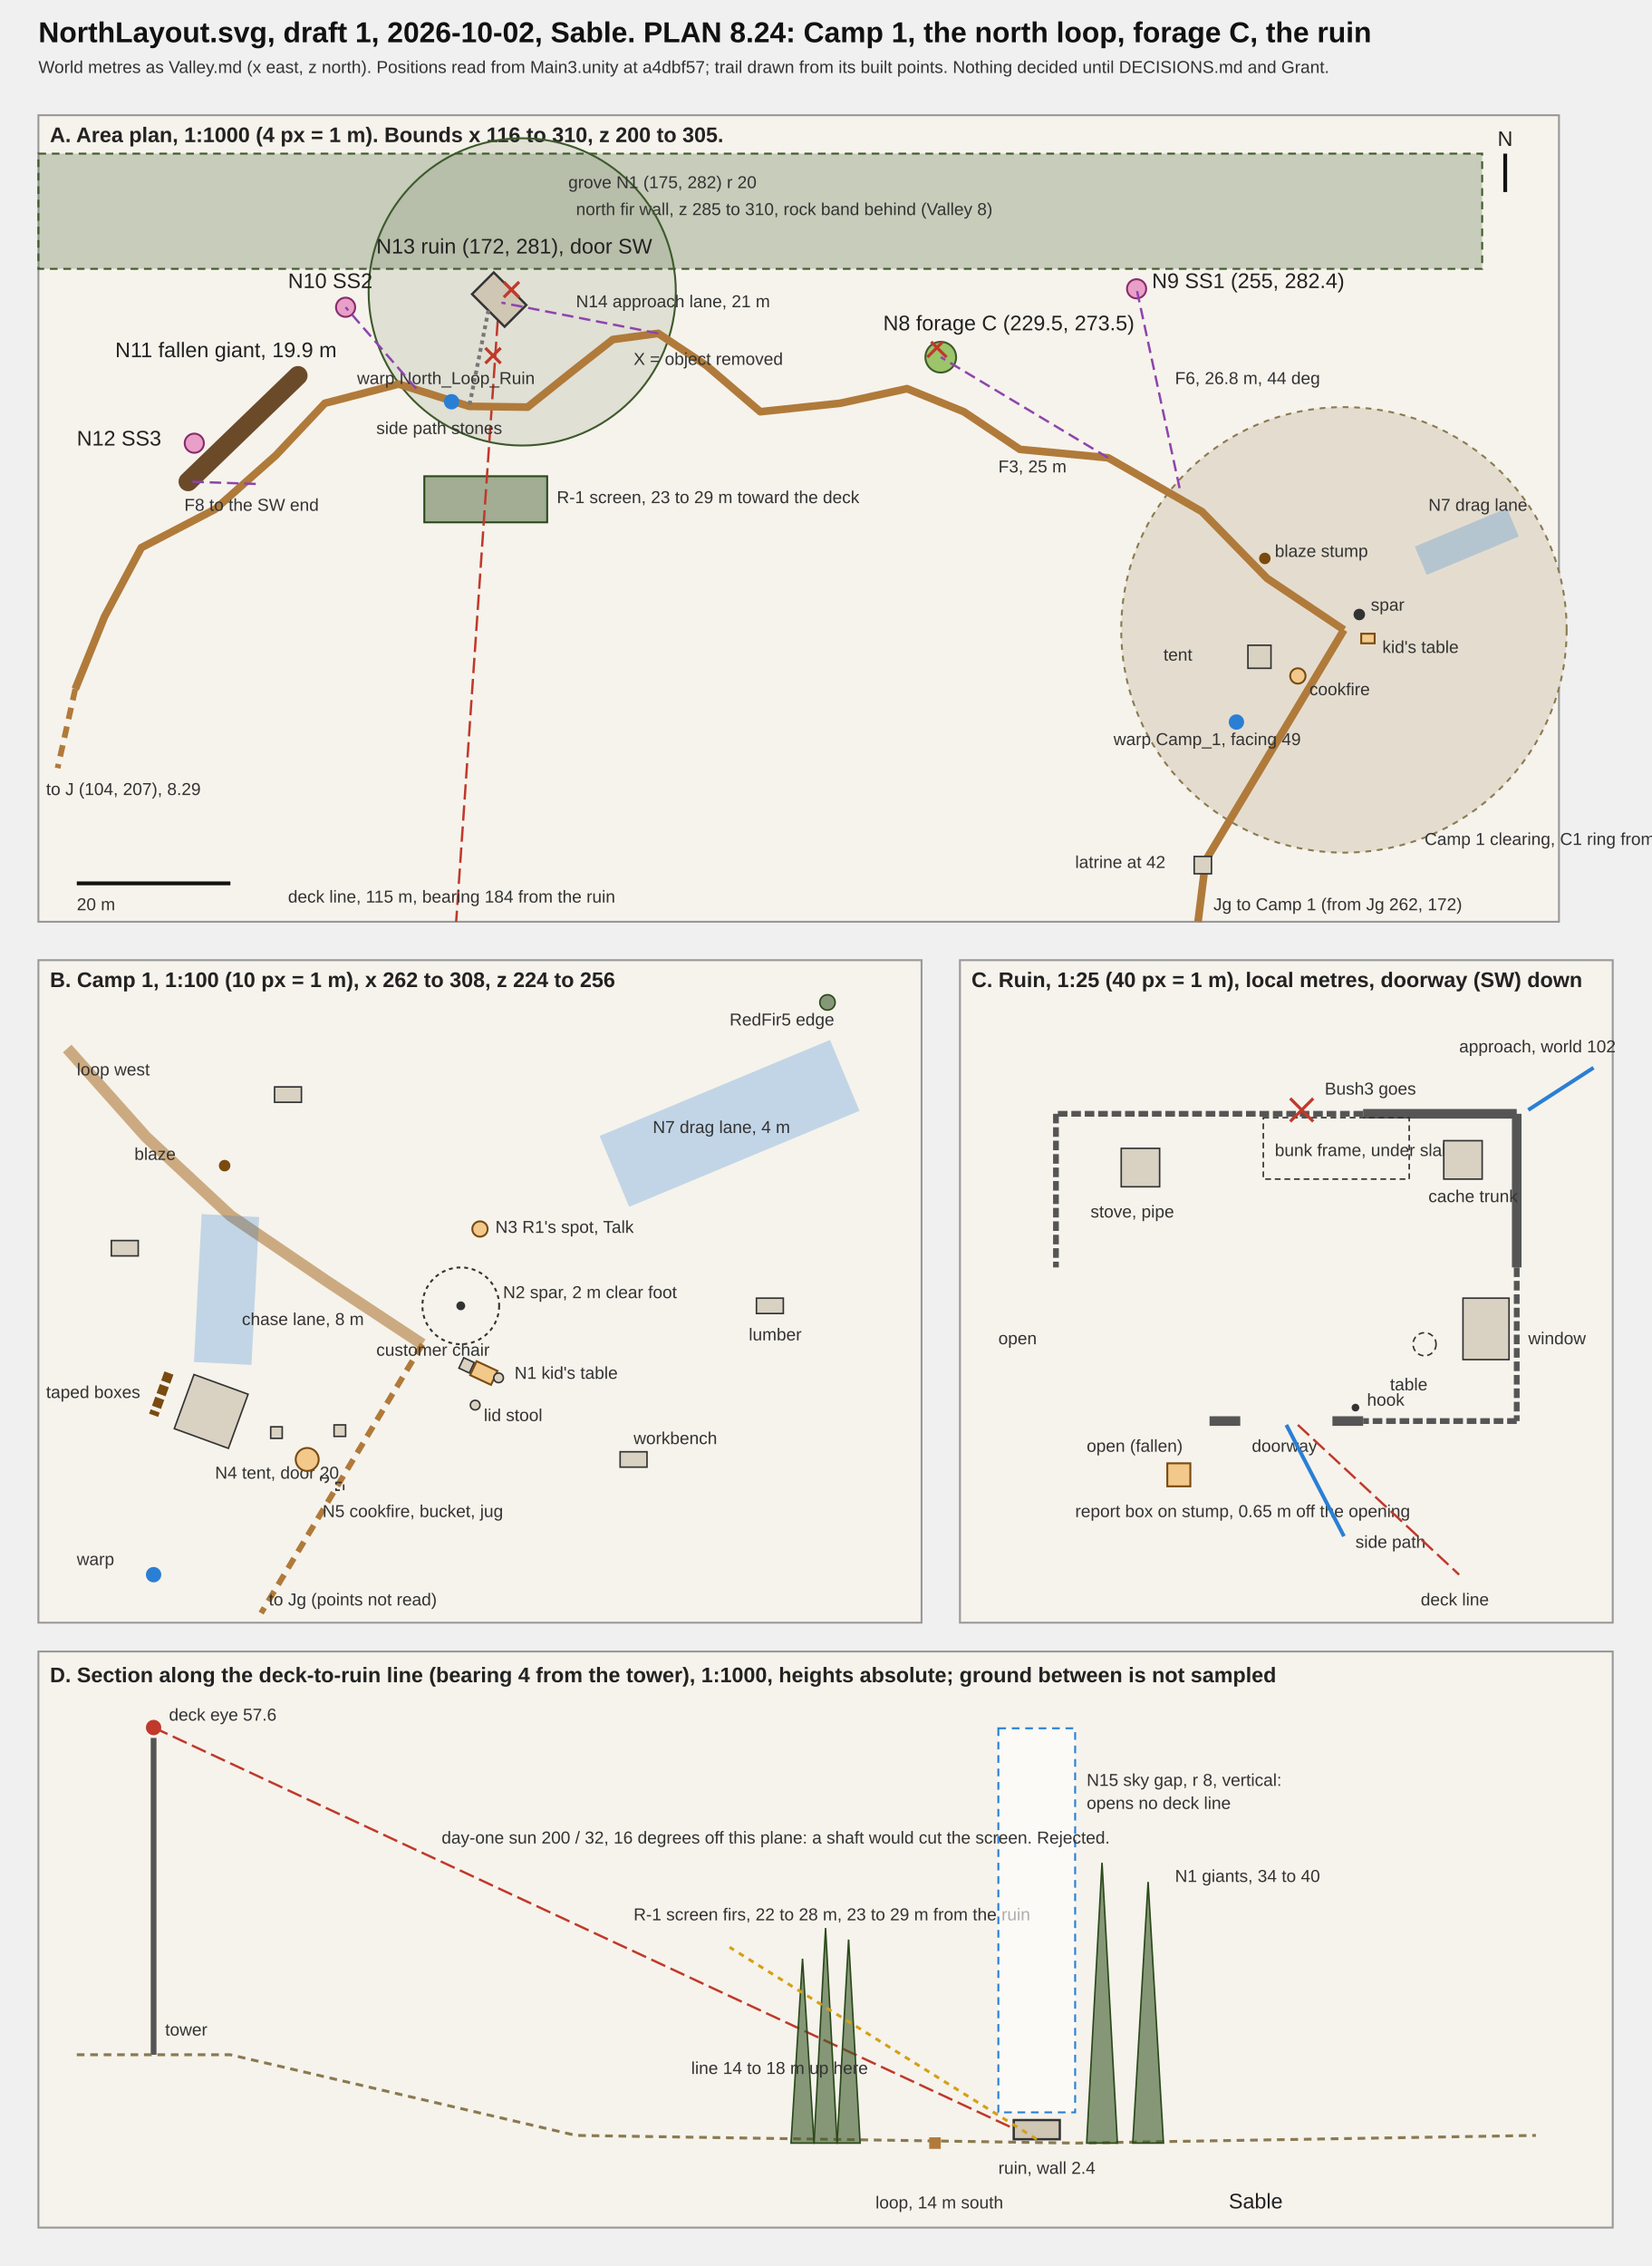
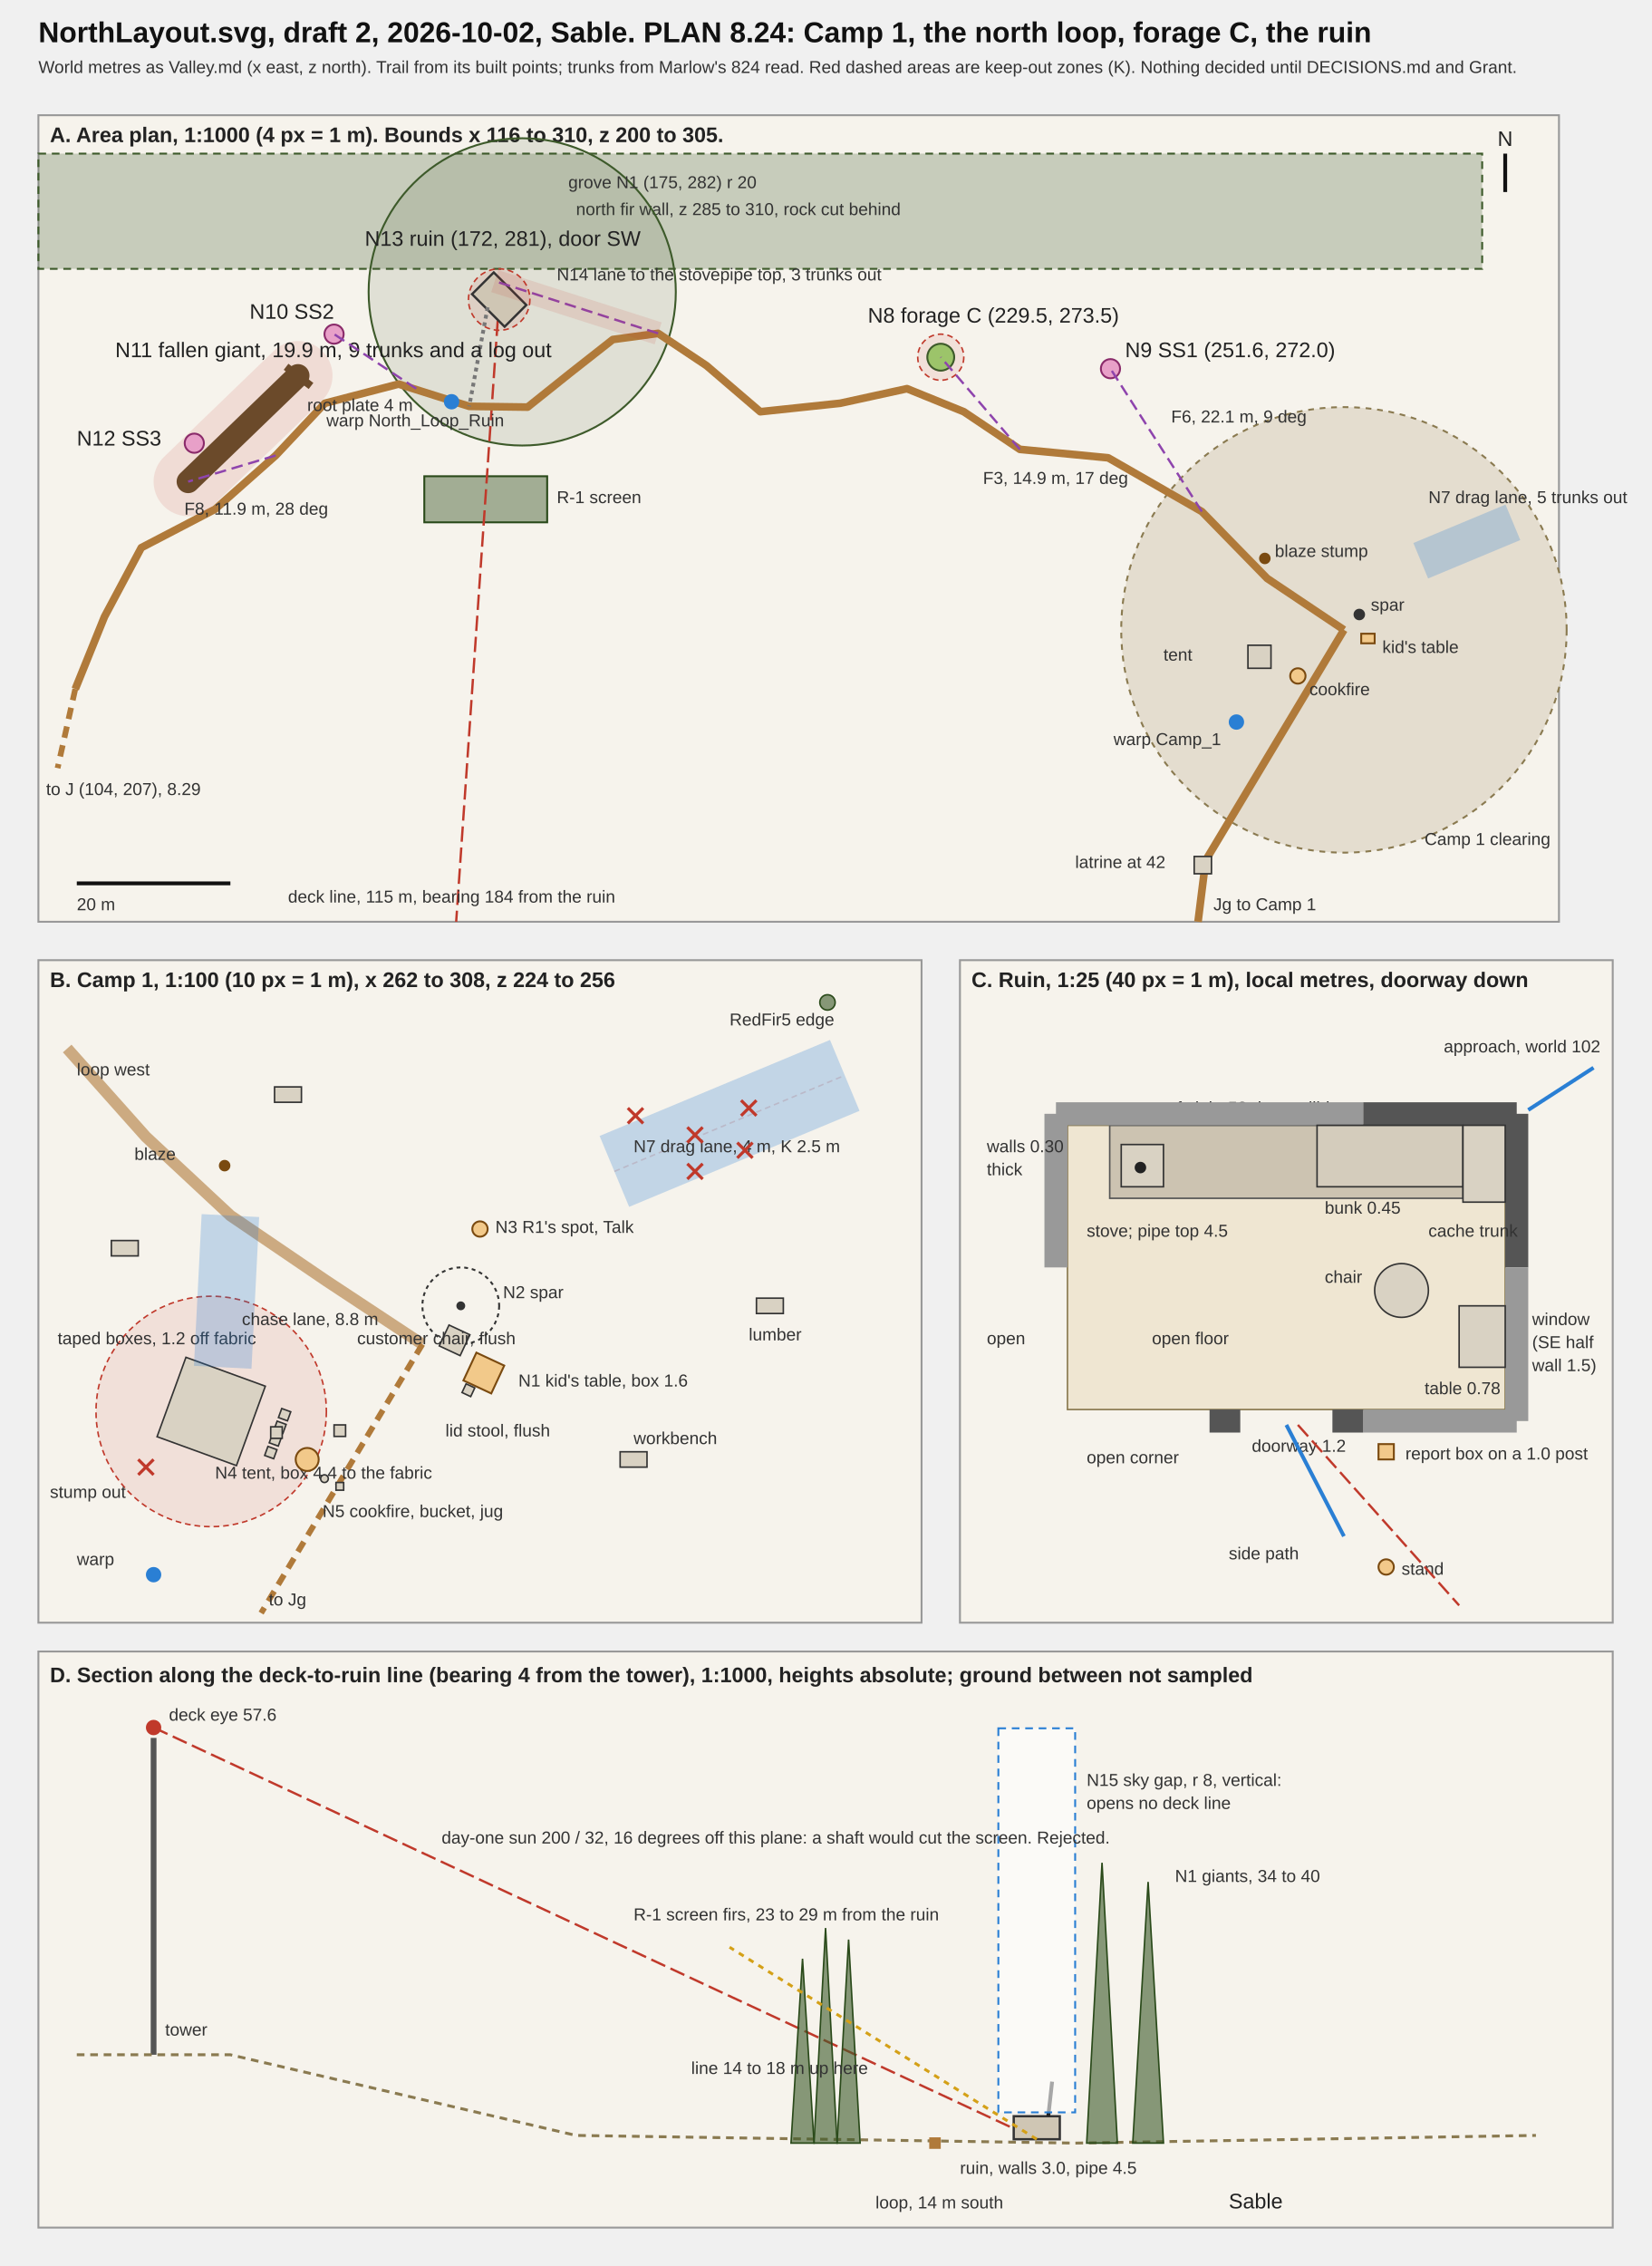
<svg xmlns="http://www.w3.org/2000/svg" width="860" height="1180" viewBox="0 0 860 1180" font-family="Arial, sans-serif">
  <style>
 .t{font-size:11px;fill:#222}
 .s{font-size:9px;fill:#333}
 .h{font-size:15px;font-weight:bold;fill:#111}
 .panel{fill:#f6f3ec;stroke:#999;stroke-width:1}
 .trail{fill:none;stroke:#b07a3a;stroke-width:4;stroke-linejoin:round}
 .trailthin{fill:none;stroke:#b07a3a;stroke-width:6;stroke-linejoin:round;opacity:0.6}
 .unread{fill:none;stroke:#b07a3a;stroke-width:3;stroke-dasharray:6 4}
 .firwall{fill:#3d5a2a;fill-opacity:0.25;stroke:#3d5a2a;stroke-width:1;stroke-dasharray:4 3}
 .grove{fill:#3d5a2a;fill-opacity:0.12;stroke:#3d5a2a;stroke-width:1}
 .clear{fill:#e4ddcf;stroke:#8a7a50;stroke-width:1;stroke-dasharray:3 3}
 .screen{fill:#3d5a2a;fill-opacity:0.45;stroke:#2a4a1a;stroke-width:1}
 .ruin{fill:#cfc6b4;stroke:#333;stroke-width:1.2}
-  .giant{stroke:#6b4a2a;stroke-width:10;stroke-linecap:round}
+  .giant{stroke:#6b4a2a;stroke-width:12;stroke-linecap:round}
+  .keep{fill:#c0392b;fill-opacity:0.10;stroke:#c0392b;stroke-width:0.8;stroke-dasharray:3 2}
 .act{fill:#f2c98a;stroke:#7a4a10;stroke-width:1}
 .evt{fill:#e8a0c8;stroke:#8a2a6a;stroke-width:1}
 .forage{fill:#9cc46a;stroke:#3d5a2a;stroke-width:1}
 .gone{stroke:#c0392b;stroke-width:1.6}
 .sight{fill:none;stroke:#8e44ad;stroke-width:1.2;stroke-dasharray:6 3}
 .deck{fill:none;stroke:#c0392b;stroke-width:1.2;stroke-dasharray:8 3}
 .lane{stroke:#2a7fd4;stroke-opacity:0.25}
 .route{fill:none;stroke:#2a7fd4;stroke-width:2}
-  .wall{stroke:#555;stroke-width:5}
-  .half{stroke:#555;stroke-width:3;stroke-dasharray:5 2}
+  .wall{stroke:#555;stroke-width:12}
+  .half{stroke:#999;stroke-width:12}
 .fur{fill:#d9d2c3;stroke:#333;stroke-width:0.8}
-  .nocol{fill:none;stroke:#333;stroke-width:0.8;stroke-dasharray:3 2}
+  .floor{fill:#efe6d2;stroke:#8a7a50;stroke-width:0.8}
+  .slab{fill:#b4ac9c;fill-opacity:0.6;stroke:#555;stroke-width:0.8}
 .tree{fill:#3d5a2a;fill-opacity:0.6;stroke:#2a4a1a;stroke-width:0.8}
 .warp{fill:#2a7fd4}
</style>
-   <text x="20" y="22" class="h">NorthLayout.svg, draft 1, 2026-10-02, Sable. PLAN 8.24: Camp 1, the north loop, forage C, the ruin</text>
-   <text x="20" y="38" class="s">World metres as Valley.md (x east, z north). Positions read from Main3.unity at a4dbf57; trail drawn from its built points. Nothing decided until DECISIONS.md and Grant.</text>
+   <text x="20" y="22" class="h">NorthLayout.svg, draft 2, 2026-10-02, Sable. PLAN 8.24: Camp 1, the north loop, forage C, the ruin</text>
+   <text x="20" y="38" class="s">World metres as Valley.md (x east, z north). Trail from its built points; trunks from Marlow's 824 read. Red dashed areas are keep-out zones (K). Nothing decided until DECISIONS.md and Grant.</text>
  <rect x="20" y="60" width="792" height="420" class="panel" />
  <text x="26" y="74" class="t" font-weight="bold">A. Area plan, 1:1000 (4 px = 1 m). Bounds x 116 to 310, z 200 to 305.</text>
  <rect x="20" y="80" width="752" height="60" class="firwall" />
-   <text x="300" y="112" class="s">north fir wall, z 285 to 310, rock band behind (Valley 8)</text>
+   <text x="300" y="112" class="s">north fir wall, z 285 to 310, rock cut behind</text>
  <circle cx="272" cy="152" r="80" class="grove" />
  <text x="296" y="98" class="s">grove N1 (175, 282) r 20</text>
  <circle cx="700" cy="328" r="116" class="clear" />
-   <text x="742" y="440" class="s">Camp 1 clearing, C1 ring from r 29</text>
+   <text x="742" y="440" class="s">Camp 1 clearing</text>
  <rect x="221" y="248" width="64" height="24" class="screen" />
-   <text x="290" y="262" class="s">R-1 screen, 23 to 29 m toward the deck</text>
+   <text x="290" y="262" class="s">R-1 screen</text>
  <line x1="260" y1="156" x2="237.6" y2="480" class="deck" />
  <text x="150" y="470" class="s" fill="#c0392b">deck line, 115 m, bearing 184 from the ruin</text>
  <polyline class="trail" points="700,328 660,301.2 626,266.4 577.2,238.4 531.2,234 502,214.4 472.4,202.4 437.6,210 396,214.4 368,190.4 342.8,173.6 319.2,176.8 296.8,194.4 274.8,212 244.4,211.6 207.6,200 169.2,210 143.6,237.2 112,265.2 73.6,285.2 54.4,321.2 39.2,358.8" />
  <polyline class="unread" points="39.2,358.8 30,400" />
  <text x="24" y="414" class="s">to J (104, 207), 8.29</text>
  <polyline class="trail" points="700,328 628,448 624,480" />
-   <text x="632" y="474" class="s">Jg to Camp 1 (from Jg 262, 172)</text>
+   <text x="632" y="474" class="s">Jg to Camp 1</text>
  <rect x="622" y="446" width="9" height="9" class="fur" />
  <text x="560" y="452" class="s">latrine at 42</text>
  <circle cx="708" cy="320" r="3" fill="#333" />
  <text x="714" y="318" class="s">spar</text>
  <rect x="709" y="330" width="7" height="5" class="act" />
  <text x="720" y="340" class="s">kid's table</text>
  <circle cx="676" cy="352" r="4" class="act" />
  <text x="682" y="362" class="s">cookfire</text>
  <rect x="650" y="336" width="12" height="12" class="fur" />
  <text x="606" y="344" class="s">tent</text>
  <circle cx="658.8" cy="290.8" r="3" fill="#7a4a10" />
  <text x="664" y="290" class="s">blaze stump</text>
-   <line x1="740" y1="292" x2="788" y2="272" class="lane" stroke-width="16" />
-   <text x="744" y="266" class="s">N7 drag lane</text>
+   <line x1="740" y1="292" x2="788" y2="272" class="lane" stroke-width="20" />
+   <text x="744" y="262" class="s">N7 drag lane, 5 trunks out</text>
  <circle cx="644" cy="376" r="4" class="warp" />
-   <text x="580" y="388" class="s">warp Camp_1, facing 49</text>
-   <circle cx="490" cy="186" r="8" class="forage" />
-   <text x="460" y="172" class="t">N8 forage C (229.5, 273.5)</text>
-   <line x1="577.2" y1="238.4" x2="490" y2="186" class="sight" />
-   <text x="520" y="246" class="s">F3, 25 m</text>
-   <line x1="485" y1="178" x2="493" y2="186" class="gone" />
-   <line x1="483" y1="186" x2="491" y2="178" class="gone" />
-   <circle cx="592" cy="150.4" r="5" class="evt" />
-   <text x="600" y="150" class="t">N9 SS1 (255, 282.4)</text>
-   <line x1="614.4" y1="254.2" x2="592" y2="150.4" class="sight" />
-   <text x="612" y="200" class="s">F6, 26.8 m, 44 deg</text>
+   <text x="580" y="388" class="s">warp Camp_1</text>
+   <circle cx="490" cy="186" r="12" class="keep" />
+   <circle cx="490" cy="186" r="7" class="forage" />
+   <text x="452" y="168" class="t">N8 forage C (229.5, 273.5)</text>
+   <line x1="531.2" y1="234" x2="490" y2="186" class="sight" />
+   <text x="512" y="252" class="s">F3, 14.9 m, 17 deg</text>
+   <circle cx="578.4" cy="192" r="5" class="evt" />
+   <text x="586" y="186" class="t">N9 SS1 (251.6, 272.0)</text>
+   <line x1="626" y1="266.4" x2="578.4" y2="192" class="sight" />
+   <text x="610" y="220" class="s">F6, 22.1 m, 9 deg</text>
+   <circle cx="260" cy="156" r="16" class="keep" />
  <rect x="248" y="148" width="24" height="16" class="ruin" transform="rotate(45 260 156)" />
-   <text x="196" y="132" class="t">N13 ruin (172, 281), door SW</text>
-   <line x1="254.4" y1="161.6" x2="244.4" y2="211.6" stroke="#777" stroke-width="2" stroke-dasharray="2 2" />
-   <text x="196" y="226" class="s">side path stones</text>
+   <text x="190" y="128" class="t">N13 ruin (172, 281), door SW</text>
+   <line x1="254" y1="160" x2="244.4" y2="211.6" stroke="#777" stroke-width="2" stroke-dasharray="2 2" />
  <circle cx="235.2" cy="209.2" r="4" class="warp" />
-   <text x="186" y="200" class="s">warp North_Loop_Ruin</text>
-   <line x1="342.8" y1="173.6" x2="261.2" y2="157.6" class="sight" />
-   <text x="300" y="160" class="s">N14 approach lane, 21 m</text>
-   <line x1="252.8" y1="181.2" x2="260.8" y2="189.2" class="gone" />
-   <line x1="252.8" y1="189.2" x2="260.8" y2="181.2" class="gone" />
-   <line x1="262.4" y1="146.8" x2="270.4" y2="154.8" class="gone" />
-   <line x1="262.4" y1="154.8" x2="270.4" y2="146.8" class="gone" />
-   <text x="330" y="190" class="s" fill="#c0392b">X = object removed</text>
+   <text x="170" y="222" class="s">warp North_Loop_Ruin</text>
+   <line x1="342.8" y1="173.6" x2="257.7" y2="146.4" class="sight" />
+   <line x1="342.8" y1="173.6" x2="257.7" y2="146.4" stroke="#c0392b" stroke-opacity="0.12" stroke-width="12" />
+   <text x="290" y="146" class="s">N14 lane to the stovepipe top, 3 trunks out</text>
+   <line x1="155.2" y1="195.6" x2="98" y2="250.8" stroke="#c0392b" stroke-opacity="0.12" stroke-width="36" stroke-linecap="round" />
  <line x1="155.2" y1="195.6" x2="98" y2="250.8" class="giant" />
-   <text x="60" y="186" class="t">N11 fallen giant, 19.9 m</text>
-   <circle cx="180" cy="160" r="5" class="evt" />
-   <text x="150" y="150" class="t">N10 SS2</text>
-   <line x1="216.8" y1="202.4" x2="180" y2="160" class="sight" />
+   <line x1="149" y1="191" x2="162" y2="201" stroke="#6b4a2a" stroke-width="4" />
+   <text x="60" y="186" class="t">N11 fallen giant, 19.9 m, 9 trunks and a log out</text>
+   <text x="160" y="214" class="s">root plate 4 m</text>
+   <circle cx="174" cy="174" r="5" class="evt" />
+   <text x="130" y="166" class="t">N10 SS2</text>
+   <line x1="216.8" y1="202.4" x2="174" y2="174" class="sight" />
  <circle cx="101.2" cy="230.8" r="5" class="evt" />
  <text x="40" y="232" class="t">N12 SS3</text>
-   <line x1="133.2" y1="252" x2="98" y2="250.8" class="sight" />
-   <text x="96" y="266" class="s">F8 to the SW end</text>
+   <line x1="143.6" y1="237.2" x2="98" y2="250.8" class="sight" />
+   <text x="96" y="268" class="s">F8, 11.9 m, 28 deg</text>
  <line x1="40" y1="460" x2="120" y2="460" stroke="#111" stroke-width="2" />
  <text x="40" y="474" class="s">20 m</text>
  <text x="780" y="76" class="t">N</text>
  <line x1="784" y1="100" x2="784" y2="80" stroke="#111" stroke-width="2" />
  <rect x="20" y="500" width="460" height="345" class="panel" />
  <text x="26" y="514" class="t" font-weight="bold">B. Camp 1, 1:100 (10 px = 1 m), x 262 to 308, z 224 to 256</text>
  <polyline class="trailthin" points="220,700 170,667 120,633 76,592 35,546" />
  <text x="40" y="560" class="s">loop west</text>
  <polyline class="unread" points="220,700 136,840" />
-   <text x="140" y="836" class="s">to Jg (points not read)</text>
+   <text x="140" y="836" class="s">to Jg</text>
  <circle cx="240" cy="680" r="20" fill="none" stroke="#333" stroke-dasharray="2 2" />
  <circle cx="240" cy="680" r="2.3" fill="#333" />
-   <text x="262" y="676" class="s">N2 spar, 2 m clear foot</text>
-   <rect x="246" y="711" width="12" height="8" class="act" transform="rotate(25 252 715)" />
-   <text x="268" y="718" class="s">N1 kid's table</text>
-   <rect x="240" y="708" width="6" height="6" class="fur" transform="rotate(25 243 711)" />
-   <text x="196" y="706" class="s">customer chair</text>
-   <circle cx="259.7" cy="717.5" r="2.5" class="fur" />
-   <circle cx="247.5" cy="731.7" r="2.5" class="fur" />
-   <text x="252" y="740" class="s">lid stool</text>
+   <text x="262" y="676" class="s">N2 spar</text>
+   <rect x="244" y="707" width="16" height="16" class="act" transform="rotate(25 252 715)" />
+   <text x="270" y="722" class="s">N1 kid's table, box 1.6</text>
+   <rect x="225" y="700" width="12" height="12" class="fur" transform="rotate(25 252 715)" />
+   <text x="186" y="700" class="s">customer chair, flush</text>
+   <rect x="246" y="724" width="5" height="5" class="fur" transform="rotate(25 252 715)" />
+   <text x="232" y="748" class="s">lid stool, flush</text>
  <circle cx="250" cy="640" r="4" class="act" />
  <text x="258" y="642" class="s">N3 R1's spot, Talk</text>
-   <rect x="95" y="720" width="30" height="30" class="fur" transform="rotate(200 110 735)" />
-   <text x="112" y="770" class="s">N4 tent, door 20</text>
-   <line x1="88" y1="715" x2="80" y2="737" stroke="#7a4a10" stroke-width="5" stroke-dasharray="5 2" />
-   <text x="24" y="728" class="s">taped boxes</text>
-   <line x1="116" y1="710" x2="120" y2="633" class="lane" stroke-width="30" />
-   <text x="126" y="690" class="s">chase lane, 8 m</text>
+   <circle cx="110" cy="735" r="60" class="keep" />
+   <rect x="88" y="713" width="44" height="44" class="fur" transform="rotate(200 110 735)" />
+   <text x="112" y="770" class="s">N4 tent, box 4.4 to the fabric</text>
+   <g transform="rotate(200 110 735)">
+     <rect x="71" y="723" width="5" height="5" class="fur" />
+     <rect x="71" y="730" width="5" height="5" class="fur" />
+     <rect x="71" y="737" width="5" height="5" class="fur" />
+     <rect x="71" y="744" width="5" height="5" class="fur" />
+   </g>
+   <text x="30" y="700" class="s">taped boxes, 1.2 off fabric</text>
+   <line x1="72" y1="760" x2="80" y2="768" class="gone" />
+   <line x1="72" y1="768" x2="80" y2="760" class="gone" />
+   <text x="26" y="780" class="s">stump out</text>
+   <line x1="116" y1="712" x2="120" y2="633" class="lane" stroke-width="30" />
+   <text x="126" y="690" class="s">chase lane, 8.8 m</text>
  <circle cx="160" cy="760" r="6" class="act" />
  <text x="168" y="790" class="s">N5 cookfire, bucket, jug</text>
  <rect x="141" y="743" width="6" height="6" class="fur" />
  <rect x="174" y="742" width="6" height="6" class="fur" />
-   <circle cx="169" cy="770" r="2" class="nocol" />
-   <rect x="175" y="772" width="4" height="4" class="nocol" />
+   <circle cx="169" cy="770" r="2" class="fur" />
+   <rect x="175" y="772" width="4" height="4" class="fur" />
  <rect x="58" y="646" width="14" height="8" class="fur" />
  <rect x="143" y="566" width="14" height="8" class="fur" />
  <rect x="323" y="756" width="14" height="8" class="fur" />
  <text x="330" y="752" class="s">workbench</text>
  <rect x="394" y="676" width="14" height="8" class="fur" />
  <text x="390" y="698" class="s">lumber</text>
  <circle cx="117" cy="607" r="3" fill="#7a4a10" />
  <text x="70" y="604" class="s">blaze</text>
+   <line x1="320" y1="610" x2="440" y2="560" class="keep" stroke-width="50" stroke-opacity="0.2" />
  <line x1="320" y1="610" x2="440" y2="560" class="lane" stroke-width="40" />
-   <text x="340" y="590" class="s">N7 drag lane, 4 m</text>
+   <text x="330" y="600" class="s">N7 drag lane, 4 m, K 2.5 m</text>
+   <g class="gone">
+     <line x1="358" y1="587" x2="366" y2="595" />
+     <line x1="358" y1="595" x2="366" y2="587" />
+     <line x1="386" y1="573" x2="394" y2="581" />
+     <line x1="386" y1="581" x2="394" y2="573" />
+     <line x1="384" y1="595" x2="392" y2="603" />
+     <line x1="384" y1="603" x2="392" y2="595" />
+     <line x1="358" y1="606" x2="366" y2="614" />
+     <line x1="358" y1="614" x2="366" y2="606" />
+     <line x1="327" y1="577" x2="335" y2="585" />
+     <line x1="327" y1="585" x2="335" y2="577" />
+   </g>
  <circle cx="431" cy="522" r="4" class="tree" />
  <text x="380" y="534" class="s">RedFir5 edge</text>
  <circle cx="80" cy="820" r="4" class="warp" />
  <text x="40" y="815" class="s">warp</text>
  <rect x="500" y="500" width="340" height="345" class="panel" />
-   <text x="506" y="514" class="t" font-weight="bold">C. Ruin, 1:25 (40 px = 1 m), local metres, doorway (SW) down</text>
+   <text x="506" y="514" class="t" font-weight="bold">C. Ruin, 1:25 (40 px = 1 m), local metres, doorway down</text>
+   <rect x="556" y="586" width="228" height="148" class="floor" />
+   <rect x="578" y="586" width="184" height="38" class="slab" />
+   <text x="600" y="580" class="s">roof slab, 58 deg, collider</text>
  <line x1="790" y1="580" x2="710" y2="580" class="wall" />
  <line x1="710" y1="580" x2="550" y2="580" class="half" />
  <line x1="790" y1="580" x2="790" y2="660" class="wall" />
  <line x1="790" y1="660" x2="790" y2="740" class="half" />
  <line x1="550" y1="580" x2="550" y2="660" class="half" />
  <line x1="790" y1="740" x2="710" y2="740" class="half" />
  <line x1="710" y1="740" x2="694" y2="740" class="wall" />
  <line x1="646" y1="740" x2="630" y2="740" class="wall" />
-   <text x="652" y="756" class="s">doorway</text>
-   <text x="566" y="756" class="s">open (fallen)</text>
-   <text x="520" y="700" class="s">open</text>
-   <text x="796" y="700" class="s">window</text>
-   <rect x="658" y="582" width="76" height="32" class="nocol" />
-   <text x="664" y="602" class="s">bunk frame, under slab</text>
-   <rect x="762" y="676" width="24" height="32" class="fur" />
-   <text x="724" y="724" class="s">table</text>
-   <rect x="752" y="594" width="20" height="20" class="fur" />
-   <text x="744" y="626" class="s">cache trunk</text>
-   <rect x="584" y="598" width="20" height="20" class="fur" />
-   <text x="568" y="634" class="s">stove, pipe</text>
-   <circle cx="742" cy="700" r="6" class="nocol" />
-   <rect x="608" y="762" width="12" height="12" class="act" />
-   <text x="560" y="790" class="s">report box on stump, 0.65 m off the opening</text>
-   <circle cx="706" cy="733" r="2" fill="#333" />
-   <text x="712" y="732" class="s">hook</text>
-   <line x1="672" y1="572" x2="684" y2="584" class="gone" />
-   <line x1="672" y1="584" x2="684" y2="572" class="gone" />
-   <text x="690" y="570" class="s">Bush3 goes</text>
+   <text x="652" y="756" class="s">doorway 1.2</text>
+   <text x="566" y="762" class="s">open corner</text>
+   <text x="514" y="700" class="s">open</text>
+   <text x="798" y="690" class="s">window</text>
+   <text x="798" y="702" class="s">(SE half</text>
+   <text x="798" y="714" class="s">wall 1.5)</text>
+   <text x="514" y="600" class="s">walls 0.30</text>
+   <text x="514" y="612" class="s">thick</text>
+   <rect x="686" y="586" width="76" height="32" class="fur" fill-opacity="0.6" />
+   <text x="690" y="632" class="s">bunk 0.45</text>
+   <rect x="762" y="586" width="22" height="40" class="fur" />
+   <text x="744" y="644" class="s">cache trunk</text>
+   <rect x="760" y="680" width="24" height="32" class="fur" />
+   <text x="742" y="726" class="s">table 0.78</text>
+   <circle cx="730" cy="672" r="14" class="fur" />
+   <text x="690" y="668" class="s">chair</text>
+   <rect x="584" y="596" width="22" height="22" class="fur" />
+   <circle cx="594" cy="608" r="3" fill="#222" />
+   <text x="566" y="644" class="s">stove; pipe top 4.5</text>
+   <rect x="718" y="752" width="8" height="8" class="act" />
+   <text x="732" y="760" class="s">report box on a 1.0 post</text>
+   <circle cx="722" cy="816" r="4" class="act" />
+   <text x="730" y="820" class="s">stand</text>
+   <text x="600" y="700" class="s">open floor</text>
  <line x1="830" y1="556" x2="796" y2="578" class="route" />
-   <text x="760" y="548" class="s">approach, world 102</text>
+   <text x="752" y="548" class="s">approach, world 102</text>
  <line x1="670" y1="742" x2="700" y2="800" class="route" />
-   <text x="706" y="806" class="s">side path</text>
-   <line x1="676" y1="742" x2="760" y2="820" class="deck" />
-   <text x="740" y="836" class="s" fill="#c0392b">deck line</text>
+   <text x="640" y="812" class="s">side path</text>
+   <line x1="676" y1="742" x2="760" y2="836" class="deck" />
  <rect x="20" y="860" width="820" height="300" class="panel" />
-   <text x="26" y="876" class="t" font-weight="bold">D. Section along the deck-to-ruin line (bearing 4 from the tower), 1:1000, heights absolute; ground between is not sampled</text>
+   <text x="26" y="876" class="t" font-weight="bold">D. Section along the deck-to-ruin line (bearing 4 from the tower), 1:1000, heights absolute; ground between not sampled</text>
  <circle cx="80" cy="899.6" r="4" fill="#c0392b" />
  <text x="88" y="896" class="s">deck eye 57.6</text>
  <line x1="80" y1="905" x2="80" y2="1070" stroke="#555" stroke-width="3" />
  <text x="86" y="1060" class="s">tower</text>
  <polyline points="40,1070 120,1070 300,1112 560,1116 800,1112" fill="none" stroke="#8a7a50" stroke-width="1.5" stroke-dasharray="4 3" />
  <line x1="80" y1="899.6" x2="540" y2="1114" class="deck" />
  <polygon points="424,1116 430,1004 436,1116" class="tree" />
  <polygon points="436,1116 442,1010 448,1116" class="tree" />
  <polygon points="412,1116 418,1020 424,1116" class="tree" />
-   <text x="330" y="1000" class="s">R-1 screen firs, 22 to 28 m, 23 to 29 m from the ruin</text>
+   <text x="330" y="1000" class="s">R-1 screen firs, 23 to 29 m from the ruin</text>
  <text x="360" y="1080" class="s" fill="#c0392b">line 14 to 18 m up here</text>
-   <rect x="528" y="1104" width="24" height="10" class="ruin" />
-   <text x="520" y="1132" class="s">ruin, wall 2.4</text>
+   <rect x="528" y="1102" width="24" height="12" class="ruin" />
+   <line x1="546" y1="1102" x2="548" y2="1084" stroke="#222" stroke-width="2" />
+   <text x="500" y="1132" class="s">ruin, walls 3.0, pipe 4.5</text>
  <line x1="484" y1="1116" x2="490" y2="1116" stroke="#b07a3a" stroke-width="6" />
  <text x="456" y="1150" class="s">loop, 14 m south</text>
  <rect x="520" y="900" width="40" height="200" fill="#ffffff" fill-opacity="0.6" stroke="#2a7fd4" stroke-dasharray="4 3" />
  <text x="566" y="930" class="s">N15 sky gap, r 8, vertical:</text>
  <text x="566" y="942" class="s">opens no deck line</text>
  <polygon points="566,1116 574,970 582,1116" class="tree" />
  <polygon points="590,1116 598,980 606,1116" class="tree" />
  <text x="612" y="980" class="s">N1 giants, 34 to 40</text>
  <line x1="540" y1="1114" x2="380" y2="1014" stroke="#d4a017" stroke-width="1.5" stroke-dasharray="3 3" />
  <text x="230" y="960" class="s" fill="#8a6a00">day-one sun 200 / 32, 16 degrees off this plane: a shaft would cut the screen. Rejected.</text>
  <text x="640" y="1150" class="t">Sable</text>
</svg>
